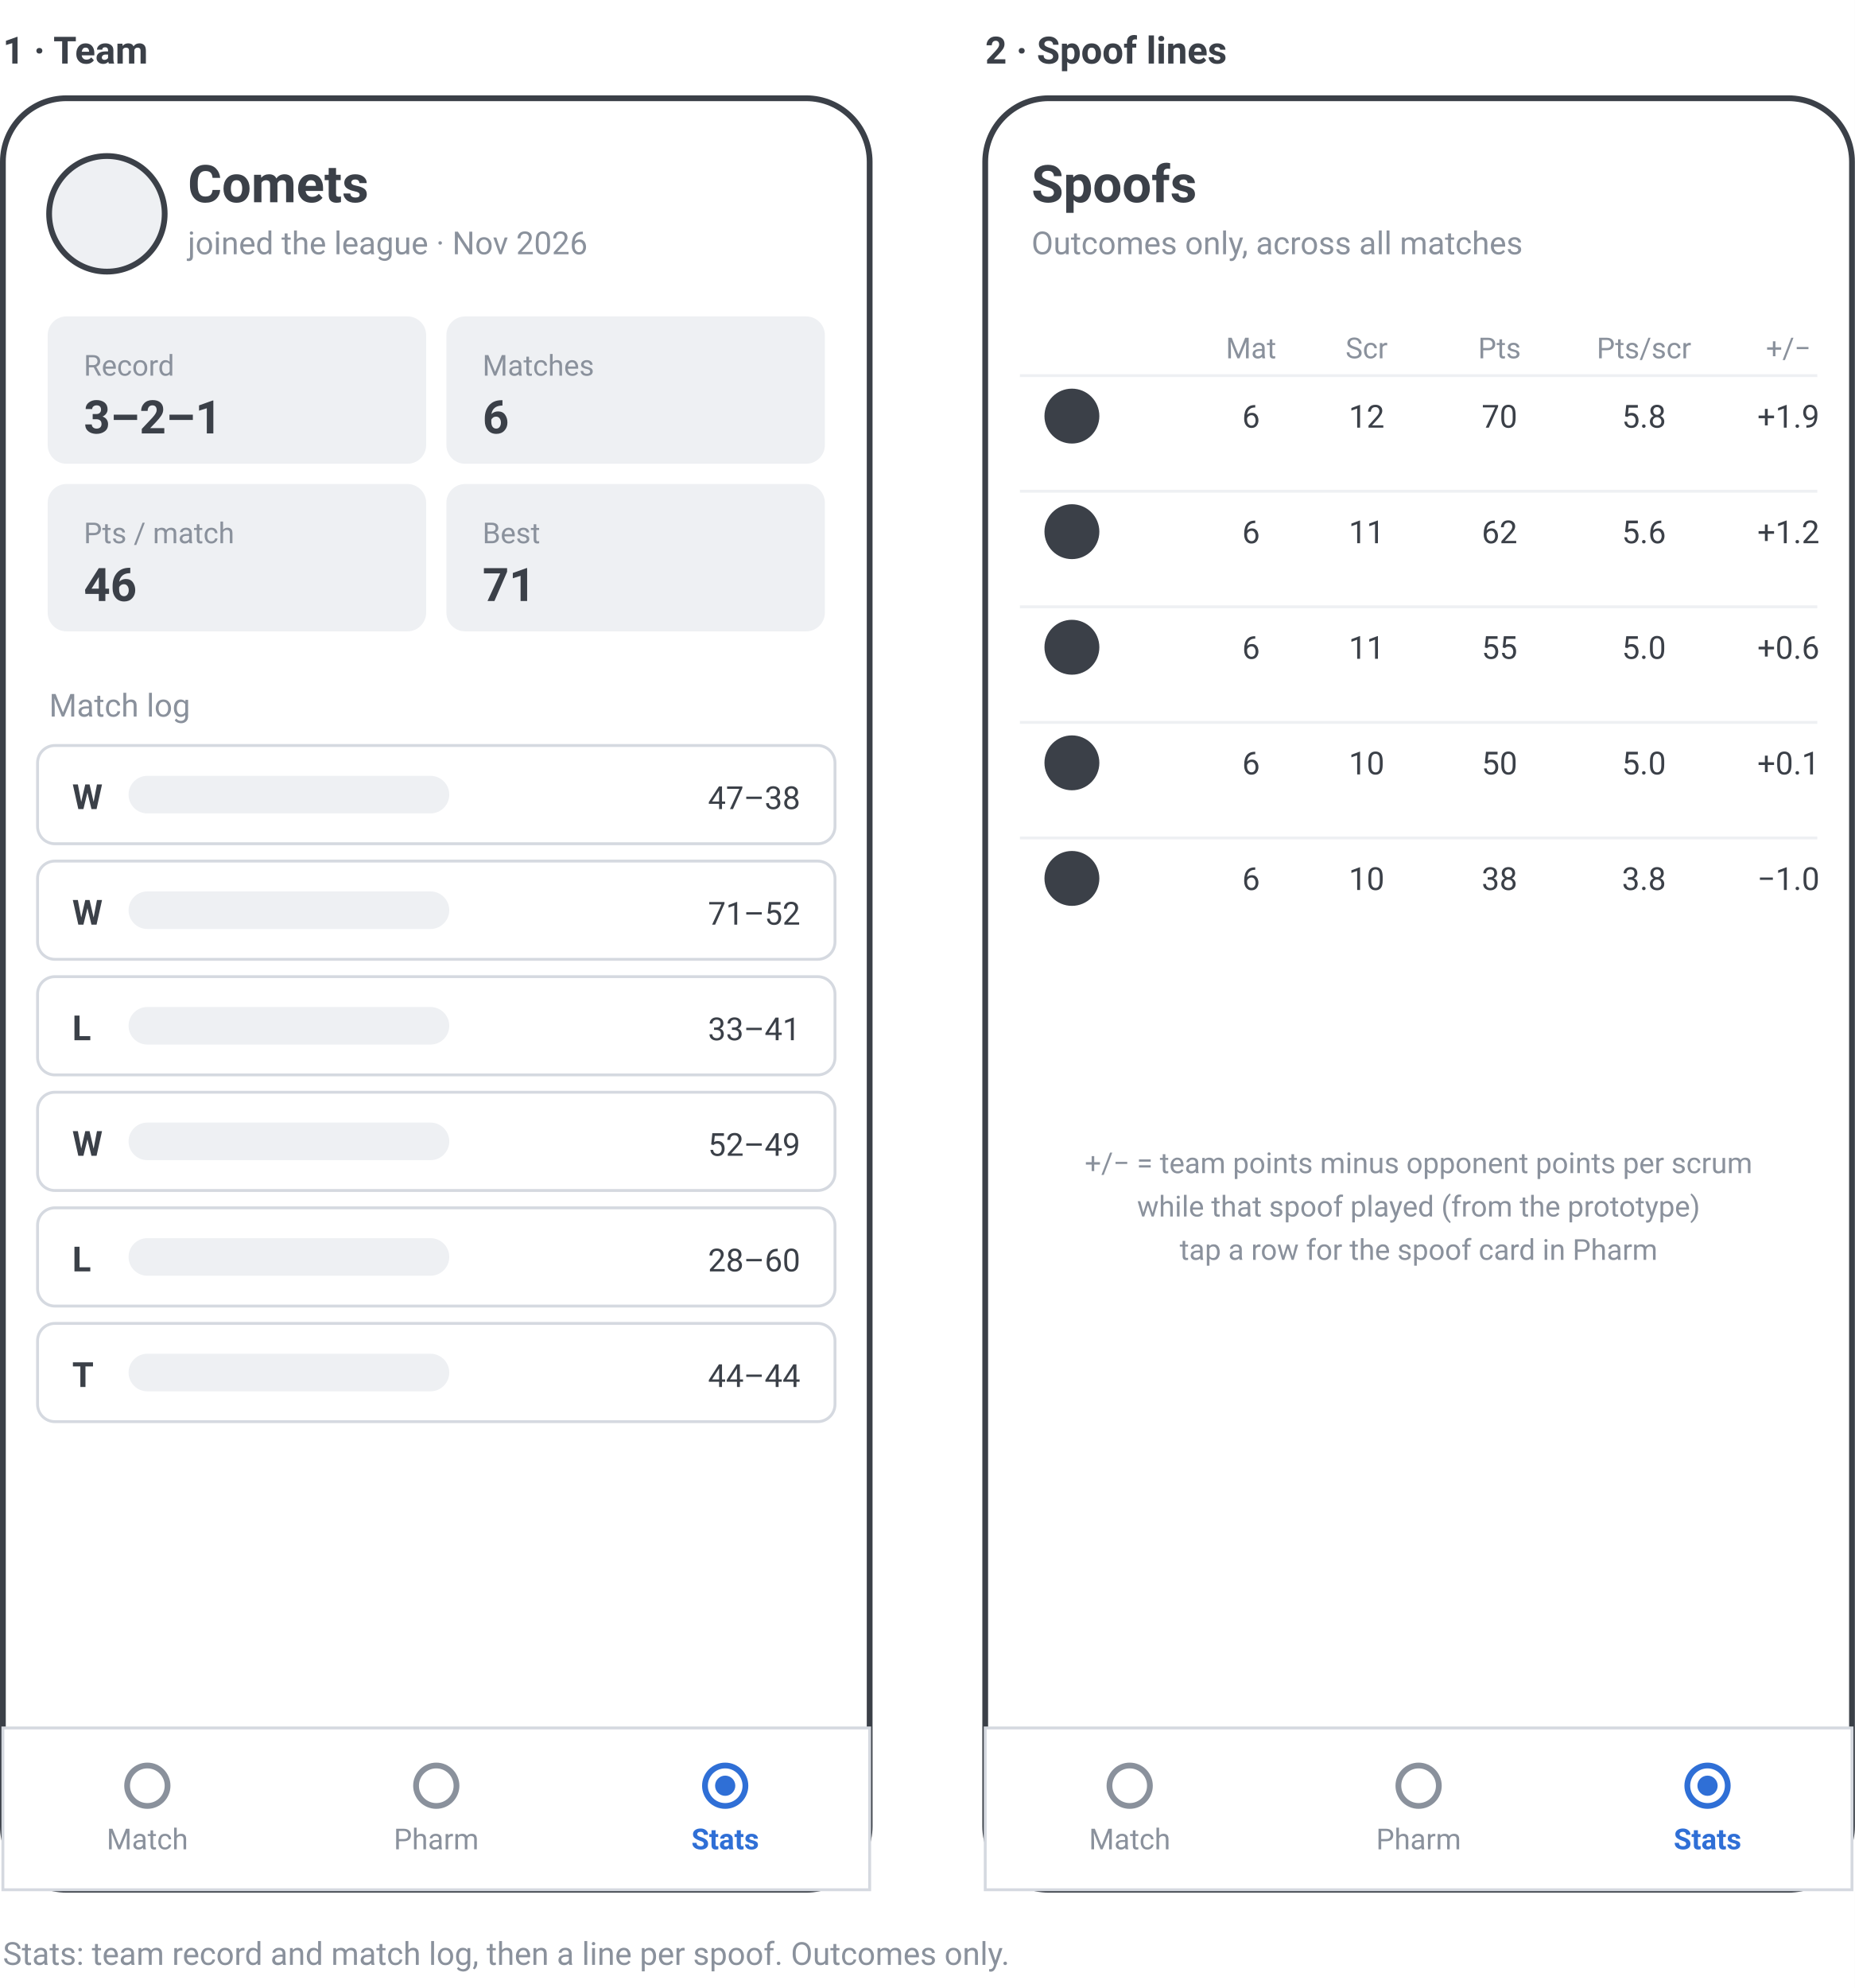
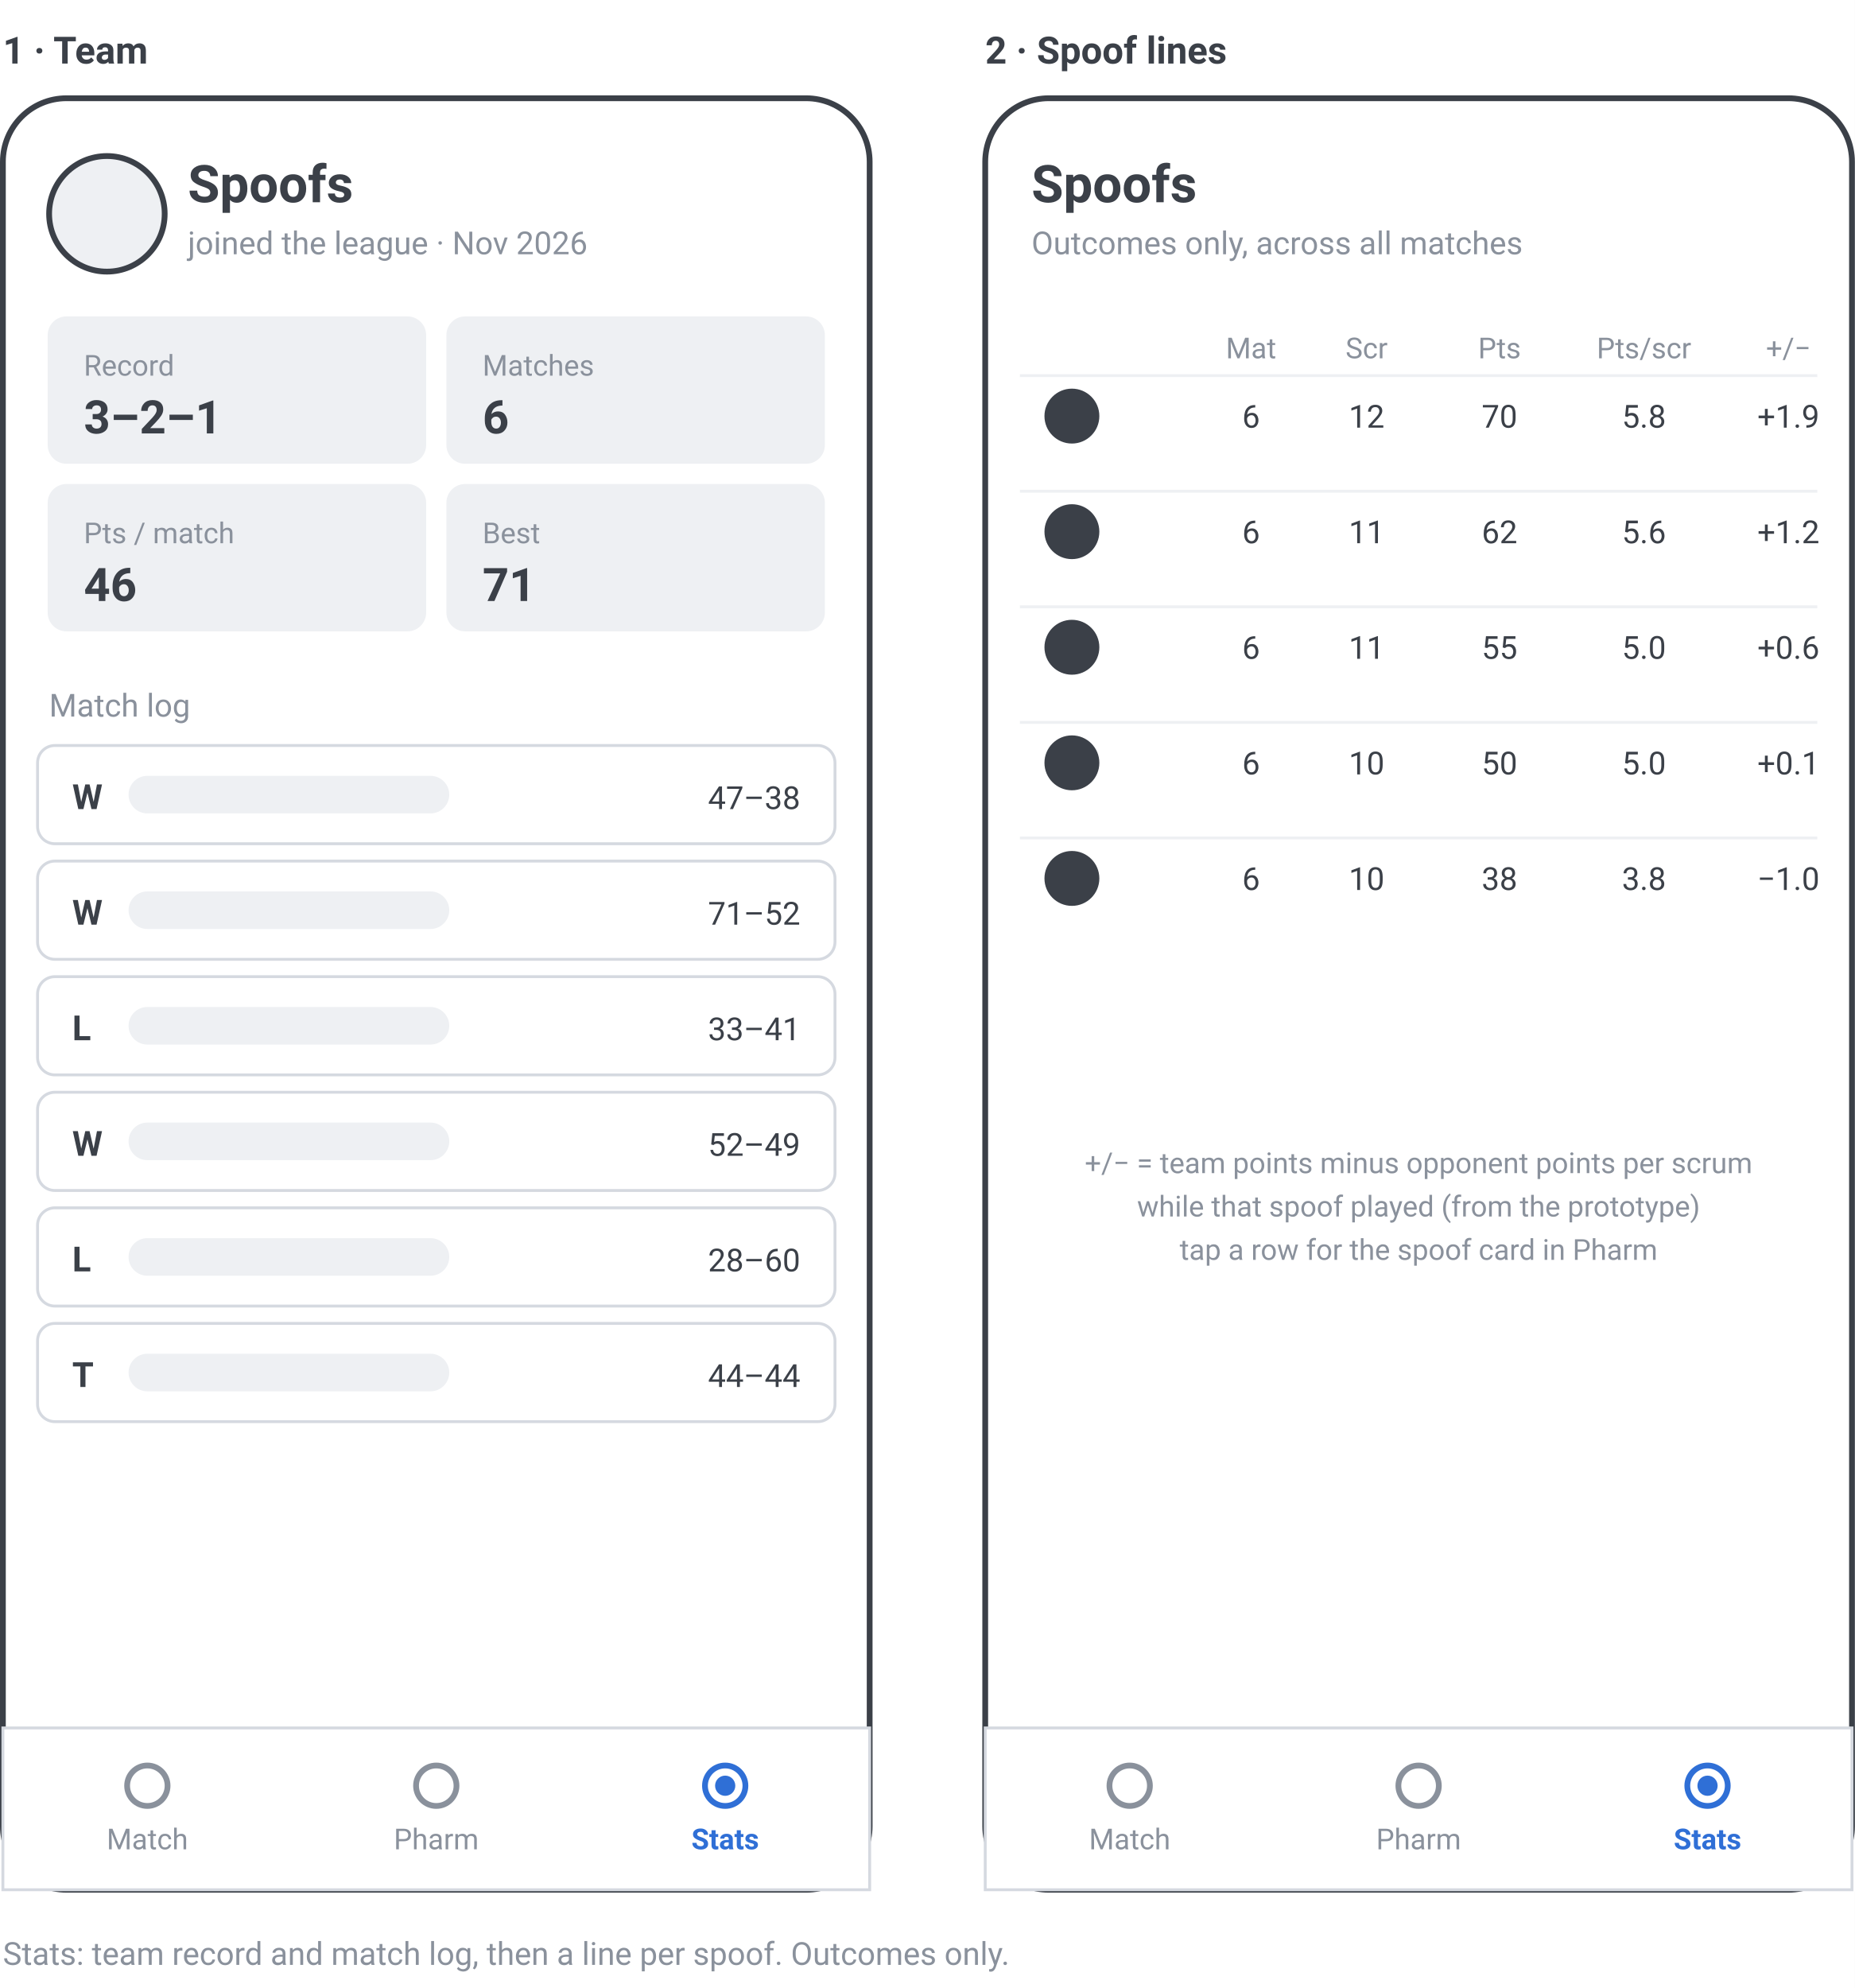
<svg xmlns="http://www.w3.org/2000/svg" width="642" height="688" viewBox="0 0 642 688" font-family="system-ui, -apple-system, Segoe UI, Roboto, sans-serif">
  <rect width="100%" height="100%" fill="#ffffff" />
  <g transform="translate(1,34)">
    <text x="0" y="-12" font-size="13" font-weight="700" fill="#3b4048">1 · Team</text>
    <rect x="0" y="0" width="300" height="620" rx="22" fill="#ffffff" stroke="#3b4048" stroke-width="2" />
    <g>
      <circle cx="36" cy="40" r="20" fill="#eef0f3" stroke="#3b4048" stroke-width="2" />
-       <text x="64" y="36" font-size="18" fill="#3b4048" text-anchor="start" font-weight="700">Comets</text>
+       <text x="64" y="36" font-size="18" fill="#3b4048" text-anchor="start" font-weight="700">Spoofs</text>
      <text x="64" y="54" font-size="11" fill="#8a919c" text-anchor="start" font-weight="400">joined the league · Nov 2026</text>
      <rect x="16" y="76" width="130" height="50" rx="6" fill="#eef0f3" stroke="#eef0f3" />
      <text x="28" y="96" font-size="10" fill="#8a919c" text-anchor="start" font-weight="400">Record</text>
      <text x="28" y="116" font-size="16" fill="#3b4048" text-anchor="start" font-weight="700">3–2–1</text>
      <rect x="154" y="76" width="130" height="50" rx="6" fill="#eef0f3" stroke="#eef0f3" />
      <text x="166" y="96" font-size="10" fill="#8a919c" text-anchor="start" font-weight="400">Matches</text>
      <text x="166" y="116" font-size="16" fill="#3b4048" text-anchor="start" font-weight="700">6</text>
      <rect x="16" y="134" width="130" height="50" rx="6" fill="#eef0f3" stroke="#eef0f3" />
      <text x="28" y="154" font-size="10" fill="#8a919c" text-anchor="start" font-weight="400">Pts / match</text>
      <text x="28" y="174" font-size="16" fill="#3b4048" text-anchor="start" font-weight="700">46</text>
      <rect x="154" y="134" width="130" height="50" rx="6" fill="#eef0f3" stroke="#eef0f3" />
      <text x="166" y="154" font-size="10" fill="#8a919c" text-anchor="start" font-weight="400">Best</text>
      <text x="166" y="174" font-size="16" fill="#3b4048" text-anchor="start" font-weight="700">71</text>
      <text x="16" y="214" font-size="11" fill="#8a919c" text-anchor="start" font-weight="400">Match log</text>
      <rect x="12" y="224" width="276" height="34" rx="6" fill="#ffffff" stroke="#d5d9e0" />
      <text x="24" y="246" font-size="12" fill="#3b4048" text-anchor="start" font-weight="700">W</text>
      <rect x="44" y="235" width="110" height="12" rx="6" fill="#eef0f3" stroke="#eef0f3" />
      <text x="276" y="246" font-size="11" fill="#3b4048" text-anchor="end" font-weight="400">47–38</text>
      <rect x="12" y="264" width="276" height="34" rx="6" fill="#ffffff" stroke="#d5d9e0" />
      <text x="24" y="286" font-size="12" fill="#3b4048" text-anchor="start" font-weight="700">W</text>
      <rect x="44" y="275" width="110" height="12" rx="6" fill="#eef0f3" stroke="#eef0f3" />
      <text x="276" y="286" font-size="11" fill="#3b4048" text-anchor="end" font-weight="400">71–52</text>
      <rect x="12" y="304" width="276" height="34" rx="6" fill="#ffffff" stroke="#d5d9e0" />
      <text x="24" y="326" font-size="12" fill="#3b4048" text-anchor="start" font-weight="700">L</text>
      <rect x="44" y="315" width="110" height="12" rx="6" fill="#eef0f3" stroke="#eef0f3" />
      <text x="276" y="326" font-size="11" fill="#3b4048" text-anchor="end" font-weight="400">33–41</text>
      <rect x="12" y="344" width="276" height="34" rx="6" fill="#ffffff" stroke="#d5d9e0" />
      <text x="24" y="366" font-size="12" fill="#3b4048" text-anchor="start" font-weight="700">W</text>
      <rect x="44" y="355" width="110" height="12" rx="6" fill="#eef0f3" stroke="#eef0f3" />
      <text x="276" y="366" font-size="11" fill="#3b4048" text-anchor="end" font-weight="400">52–49</text>
      <rect x="12" y="384" width="276" height="34" rx="6" fill="#ffffff" stroke="#d5d9e0" />
      <text x="24" y="406" font-size="12" fill="#3b4048" text-anchor="start" font-weight="700">L</text>
      <rect x="44" y="395" width="110" height="12" rx="6" fill="#eef0f3" stroke="#eef0f3" />
      <text x="276" y="406" font-size="11" fill="#3b4048" text-anchor="end" font-weight="400">28–60</text>
      <rect x="12" y="424" width="276" height="34" rx="6" fill="#ffffff" stroke="#d5d9e0" />
      <text x="24" y="446" font-size="12" fill="#3b4048" text-anchor="start" font-weight="700">T</text>
      <rect x="44" y="435" width="110" height="12" rx="6" fill="#eef0f3" stroke="#eef0f3" />
      <text x="276" y="446" font-size="11" fill="#3b4048" text-anchor="end" font-weight="400">44–44</text>
      <rect x="0" y="564" width="300" height="56" fill="#ffffff" stroke="#d5d9e0" />
      <circle cx="50.0" cy="584" r="7" fill="#ffffff" stroke="#8a919c" stroke-width="2" />
      <text x="50.0" y="606" font-size="10" fill="#8a919c" text-anchor="middle" font-weight="400">Match</text>
      <circle cx="150.0" cy="584" r="7" fill="#ffffff" stroke="#8a919c" stroke-width="2" />
      <text x="150.0" y="606" font-size="10" fill="#8a919c" text-anchor="middle" font-weight="400">Pharm</text>
      <circle cx="250.0" cy="584" r="7" fill="#ffffff" stroke="#2f6fd6" stroke-width="2" />
      <circle cx="250.0" cy="584" r="3" fill="#2f6fd6" stroke="#2f6fd6" stroke-width="1" />
      <text x="250.0" y="606" font-size="10" fill="#2f6fd6" text-anchor="middle" font-weight="600">Stats</text>
    </g>
  </g>
  <g transform="translate(341,34)">
    <text x="0" y="-12" font-size="13" font-weight="700" fill="#3b4048">2 · Spoof lines</text>
    <rect x="0" y="0" width="300" height="620" rx="22" fill="#ffffff" stroke="#3b4048" stroke-width="2" />
    <g>
      <text x="16" y="36" font-size="18" fill="#3b4048" text-anchor="start" font-weight="700">Spoofs</text>
      <text x="16" y="54" font-size="11" fill="#8a919c" text-anchor="start" font-weight="400">Outcomes only, across all matches</text>
      <text x="30" y="90" font-size="10" fill="#8a919c" text-anchor="middle" font-weight="400" />
      <text x="92" y="90" font-size="10" fill="#8a919c" text-anchor="middle" font-weight="400">Mat</text>
      <text x="132" y="90" font-size="10" fill="#8a919c" text-anchor="middle" font-weight="400">Scr</text>
      <text x="178" y="90" font-size="10" fill="#8a919c" text-anchor="middle" font-weight="400">Pts</text>
      <text x="228" y="90" font-size="10" fill="#8a919c" text-anchor="middle" font-weight="400">Pts/scr</text>
      <text x="278" y="90" font-size="10" fill="#8a919c" text-anchor="middle" font-weight="400">+/−</text>
      <line x1="12" y1="96" x2="288" y2="96" stroke="#eef0f3" stroke-width="1" />
      <circle cx="30" cy="110" r="9" fill="#3b4048" stroke="#3b4048" stroke-width="1" />
      <text x="92" y="114" font-size="11" fill="#3b4048" text-anchor="middle" font-weight="400">6</text>
      <text x="132" y="114" font-size="11" fill="#3b4048" text-anchor="middle" font-weight="400">12</text>
      <text x="178" y="114" font-size="11" fill="#3b4048" text-anchor="middle" font-weight="400">70</text>
      <text x="228" y="114" font-size="11" fill="#3b4048" text-anchor="middle" font-weight="400">5.8</text>
      <text x="278" y="114" font-size="11" fill="#3b4048" text-anchor="middle" font-weight="400">+1.9</text>
      <line x1="12" y1="136" x2="288" y2="136" stroke="#eef0f3" stroke-width="1" />
      <circle cx="30" cy="150" r="9" fill="#3b4048" stroke="#3b4048" stroke-width="1" />
      <text x="92" y="154" font-size="11" fill="#3b4048" text-anchor="middle" font-weight="400">6</text>
      <text x="132" y="154" font-size="11" fill="#3b4048" text-anchor="middle" font-weight="400">11</text>
      <text x="178" y="154" font-size="11" fill="#3b4048" text-anchor="middle" font-weight="400">62</text>
      <text x="228" y="154" font-size="11" fill="#3b4048" text-anchor="middle" font-weight="400">5.6</text>
      <text x="278" y="154" font-size="11" fill="#3b4048" text-anchor="middle" font-weight="400">+1.2</text>
      <line x1="12" y1="176" x2="288" y2="176" stroke="#eef0f3" stroke-width="1" />
      <circle cx="30" cy="190" r="9" fill="#3b4048" stroke="#3b4048" stroke-width="1" />
      <text x="92" y="194" font-size="11" fill="#3b4048" text-anchor="middle" font-weight="400">6</text>
      <text x="132" y="194" font-size="11" fill="#3b4048" text-anchor="middle" font-weight="400">11</text>
      <text x="178" y="194" font-size="11" fill="#3b4048" text-anchor="middle" font-weight="400">55</text>
      <text x="228" y="194" font-size="11" fill="#3b4048" text-anchor="middle" font-weight="400">5.0</text>
      <text x="278" y="194" font-size="11" fill="#3b4048" text-anchor="middle" font-weight="400">+0.6</text>
      <line x1="12" y1="216" x2="288" y2="216" stroke="#eef0f3" stroke-width="1" />
      <circle cx="30" cy="230" r="9" fill="#3b4048" stroke="#3b4048" stroke-width="1" />
      <text x="92" y="234" font-size="11" fill="#3b4048" text-anchor="middle" font-weight="400">6</text>
      <text x="132" y="234" font-size="11" fill="#3b4048" text-anchor="middle" font-weight="400">10</text>
      <text x="178" y="234" font-size="11" fill="#3b4048" text-anchor="middle" font-weight="400">50</text>
      <text x="228" y="234" font-size="11" fill="#3b4048" text-anchor="middle" font-weight="400">5.0</text>
      <text x="278" y="234" font-size="11" fill="#3b4048" text-anchor="middle" font-weight="400">+0.1</text>
      <line x1="12" y1="256" x2="288" y2="256" stroke="#eef0f3" stroke-width="1" />
      <circle cx="30" cy="270" r="9" fill="#3b4048" stroke="#3b4048" stroke-width="1" />
      <text x="92" y="274" font-size="11" fill="#3b4048" text-anchor="middle" font-weight="400">6</text>
      <text x="132" y="274" font-size="11" fill="#3b4048" text-anchor="middle" font-weight="400">10</text>
      <text x="178" y="274" font-size="11" fill="#3b4048" text-anchor="middle" font-weight="400">38</text>
      <text x="228" y="274" font-size="11" fill="#3b4048" text-anchor="middle" font-weight="400">3.8</text>
      <text x="278" y="274" font-size="11" fill="#3b4048" text-anchor="middle" font-weight="400">−1.0</text>
      <text x="150.0" y="372" font-size="10" fill="#8a919c" text-anchor="middle" font-weight="400">+/− = team points minus opponent points per scrum</text>
      <text x="150.0" y="387" font-size="10" fill="#8a919c" text-anchor="middle" font-weight="400">while that spoof played (from the prototype)</text>
      <text x="150.0" y="402" font-size="10" fill="#8a919c" text-anchor="middle" font-weight="400">tap a row for the spoof card in Pharm</text>
      <rect x="0" y="564" width="300" height="56" fill="#ffffff" stroke="#d5d9e0" />
      <circle cx="50.0" cy="584" r="7" fill="#ffffff" stroke="#8a919c" stroke-width="2" />
      <text x="50.0" y="606" font-size="10" fill="#8a919c" text-anchor="middle" font-weight="400">Match</text>
      <circle cx="150.0" cy="584" r="7" fill="#ffffff" stroke="#8a919c" stroke-width="2" />
      <text x="150.0" y="606" font-size="10" fill="#8a919c" text-anchor="middle" font-weight="400">Pharm</text>
      <circle cx="250.0" cy="584" r="7" fill="#ffffff" stroke="#2f6fd6" stroke-width="2" />
      <circle cx="250.0" cy="584" r="3" fill="#2f6fd6" stroke="#2f6fd6" stroke-width="1" />
      <text x="250.0" y="606" font-size="10" fill="#2f6fd6" text-anchor="middle" font-weight="600">Stats</text>
    </g>
  </g>
  <text x="1" y="680" font-size="11" fill="#8a919c">Stats: team record and match log, then a line per spoof. Outcomes only.</text>
</svg>
